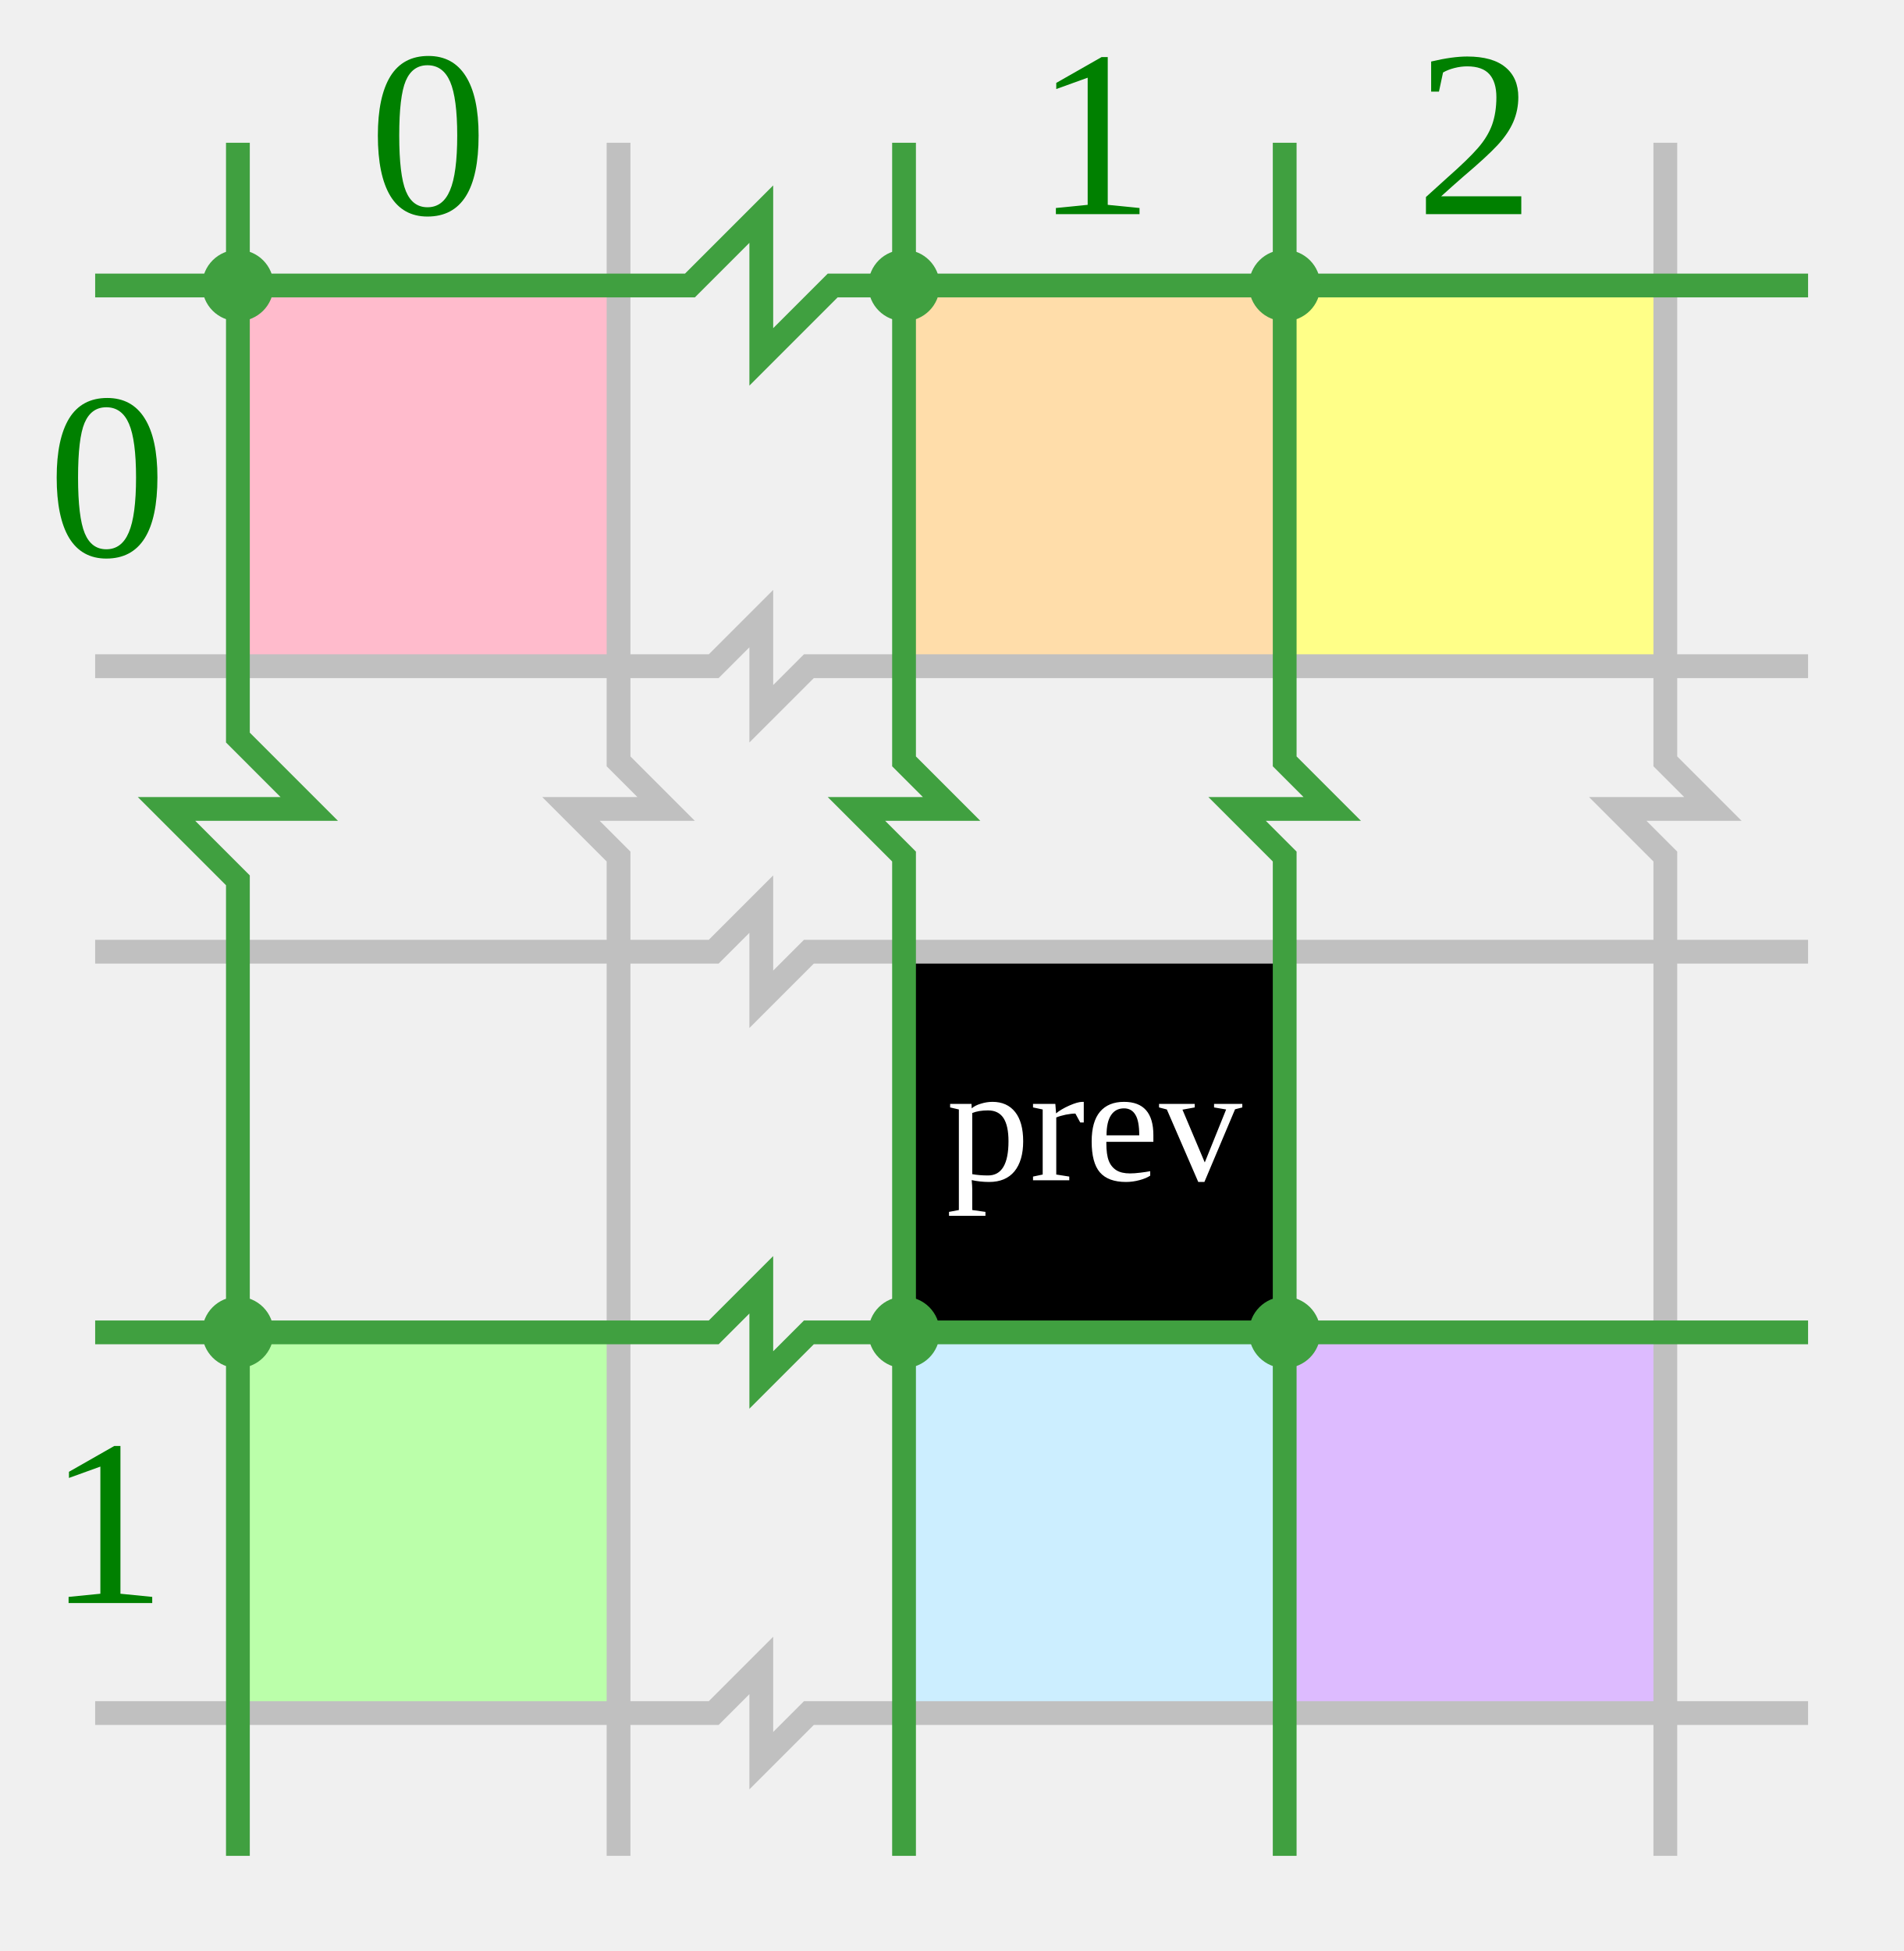
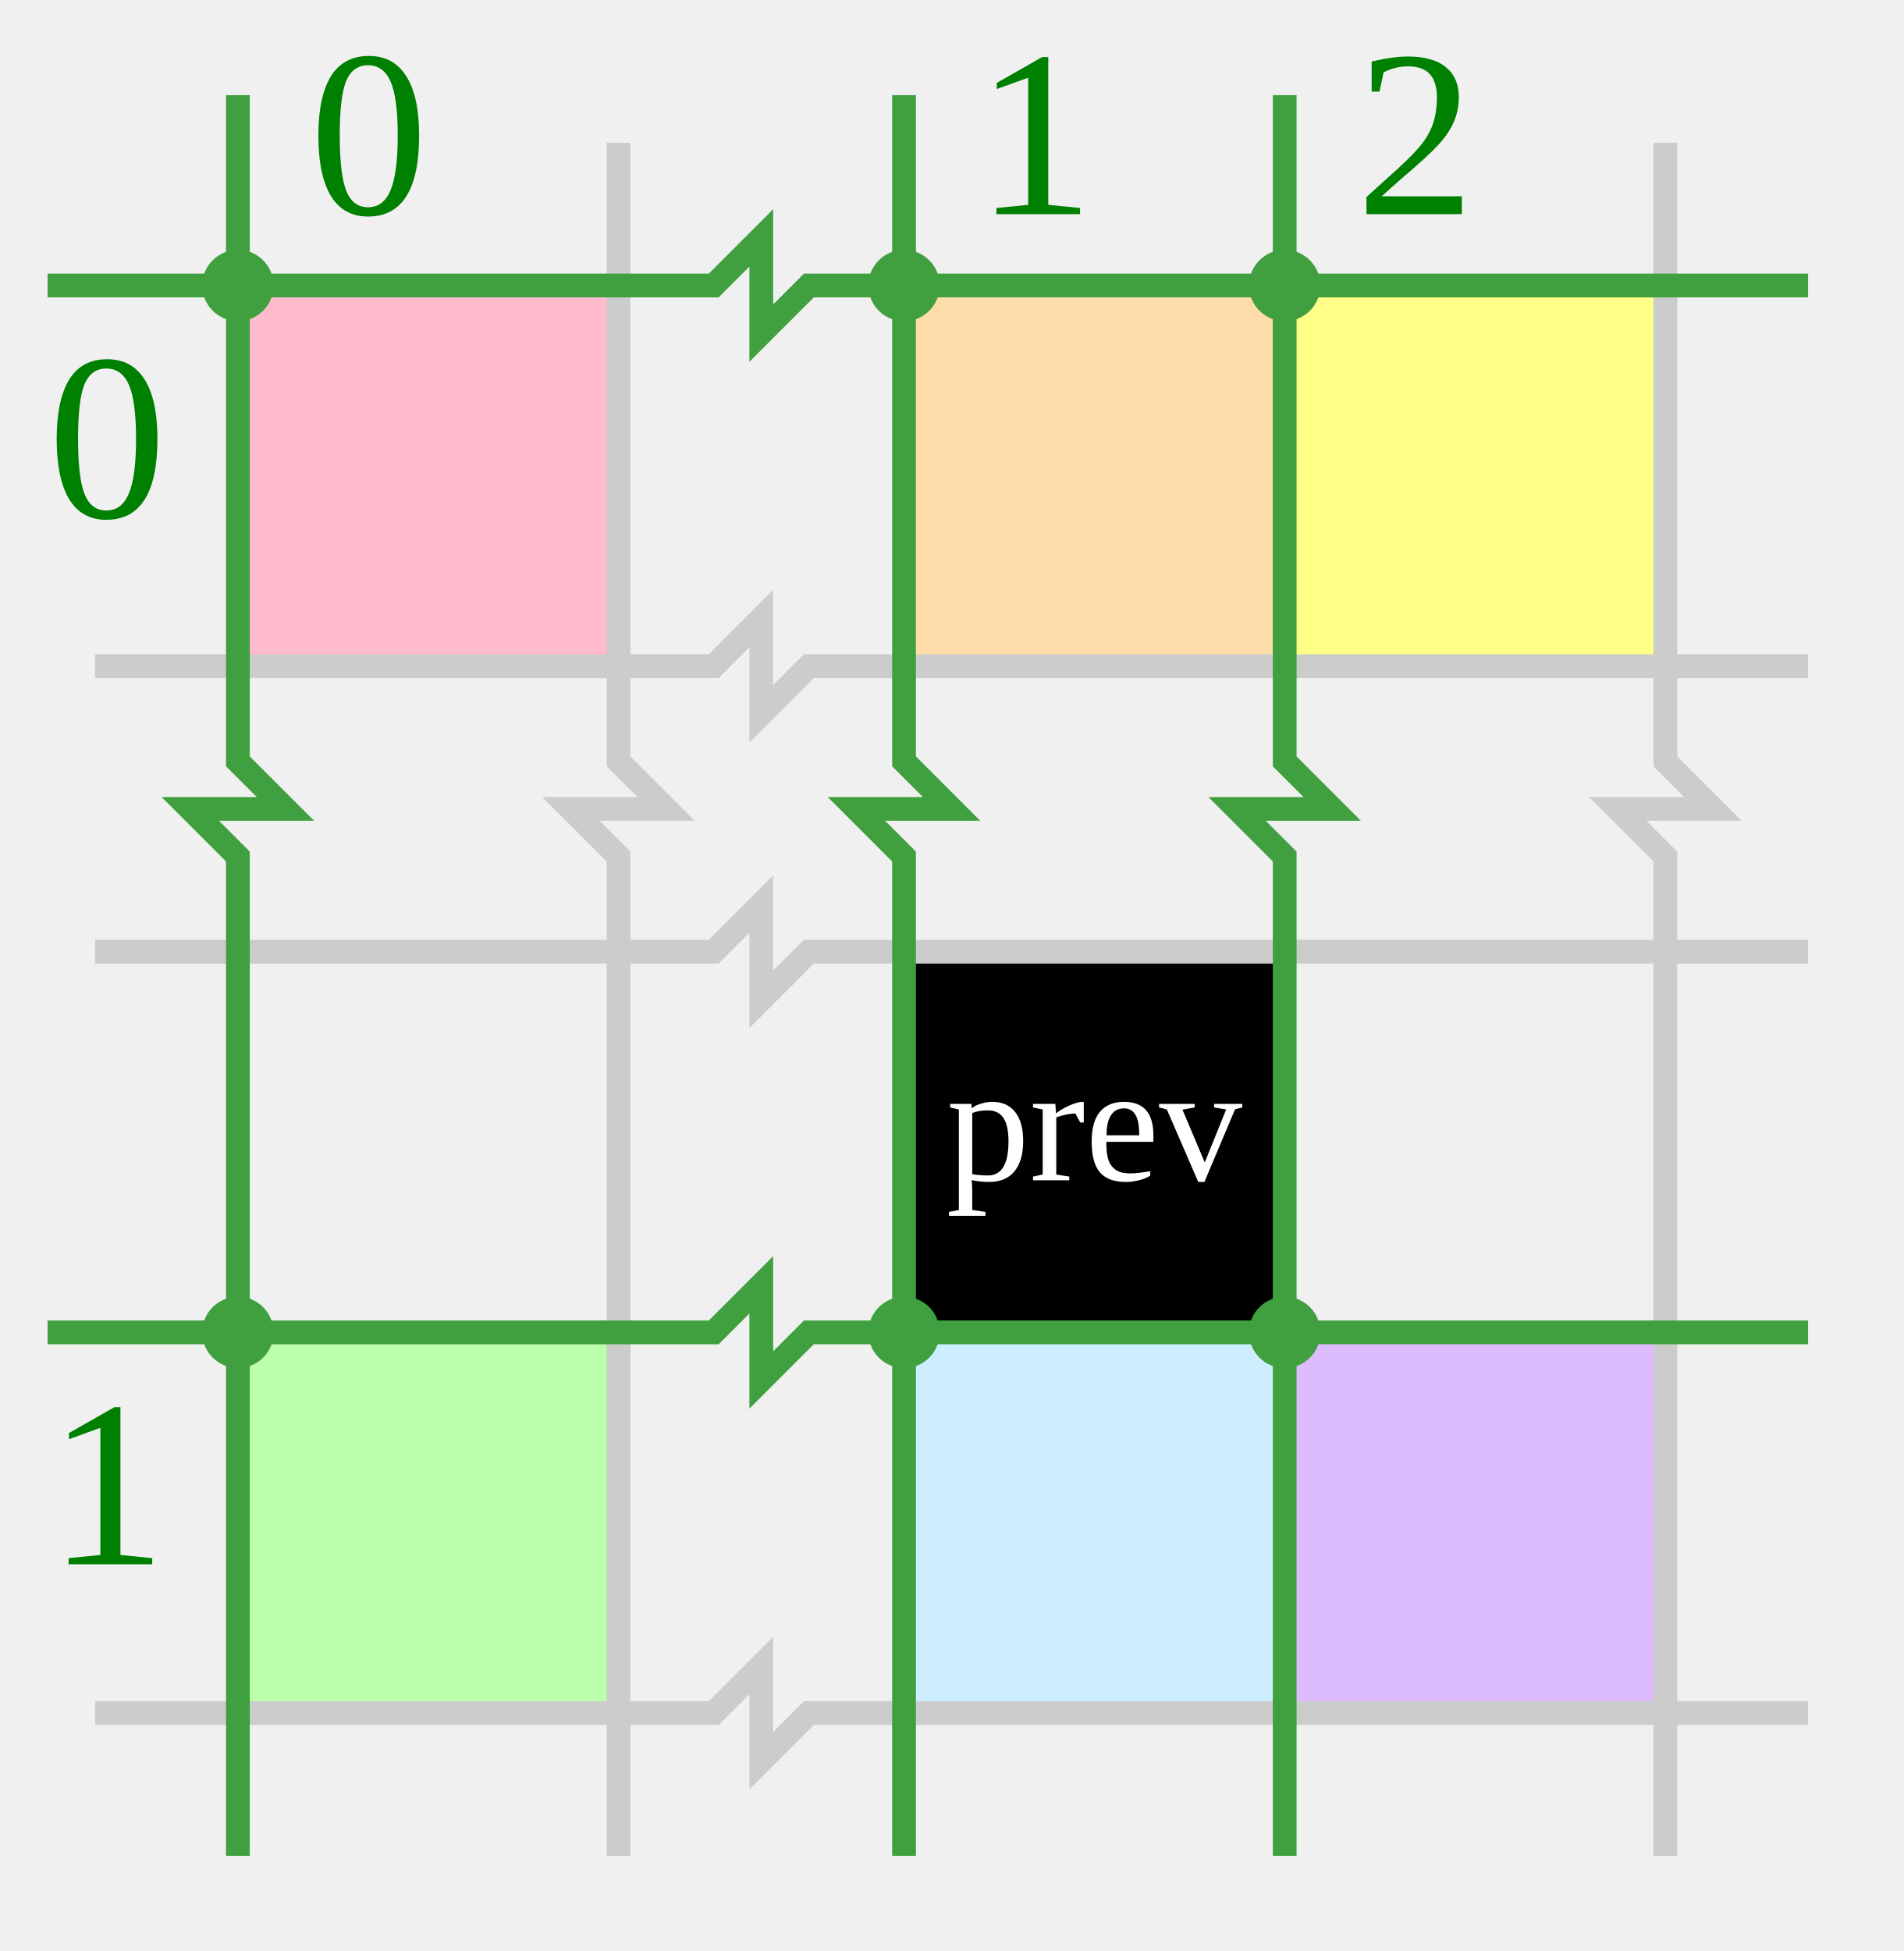
<svg xmlns="http://www.w3.org/2000/svg" viewBox="-20 -24 160 164" width="160" height="164">
	squares
	<g>
    <rect x="56" y="56" width="32" height="32" fill="black" />
    <text x="72" y="72" font-size="14" text-anchor="middle" dominant-baseline="middle" fill="white">prev</text>
    <rect x="0" y="0" width="32" height="32" fill="#FBC" />
    <rect x="56" y="0" width="32" height="32" fill="#FDA" />
    <rect x="88" y="0" width="32" height="32" fill="#FF8" />
    <rect x="0" y="88" width="32" height="32" fill="#BFA" />
    <rect x="56" y="88" width="32" height="32" fill="#CEF" />
    <rect x="88" y="88" width="32" height="32" fill="#DBF" />
  </g>
	x labels
- 	<text x="16" y="-6" font-size="20" text-anchor="middle" dominant-baseline="auto" fill="green">0</text>
-   <text x="72" y="-6" font-size="20" text-anchor="middle" dominant-baseline="auto" fill="green">1</text>
-   <text x="104" y="-6" font-size="20" text-anchor="middle" dominant-baseline="auto" fill="green">2</text>
+ 	<text x="6" y="-6" font-size="20" text-anchor="left" dominant-baseline="auto" fill="green">0</text>
+   <text x="62" y="-6" font-size="20" text-anchor="left" dominant-baseline="auto" fill="green">1</text>
+   <text x="94" y="-6" font-size="20" text-anchor="left" dominant-baseline="auto" fill="green">2</text>
	y labels
- 	<text x="-6" y="16" font-size="20" text-anchor="end" dominant-baseline="central" fill="green">0</text>
-   <text x="-6" y="104" font-size="20" text-anchor="end" dominant-baseline="central" fill="green">1</text>
+ 	<text x="-6" y="6" font-size="20" text-anchor="end" dominant-baseline="hanging" fill="green">0</text>
+   <text x="-6" y="94" font-size="20" text-anchor="end" dominant-baseline="hanging" fill="green">1</text>
  <g stroke-width="2" stroke="black" fill="none">
		gridlines
- 		<g stroke="silver">
+ 		<g stroke="#ccc" stroke-width="2">
      <path d="M-12,32 H0 h32 h8 l4,-4 v8 l4,-4 h8 h32 h32 h12" />
      <path d="M-12,56 H0 h32 h8 l4,-4 v8 l4,-4 h8 h32 h32 h12" />
      <path d="M-12,120 H0 h32 h8 l4,-4 v8 l4,-4 h8 h32 h32 h12" />
      <path d="M32,-12 V0 v32 v8 l4,4 h-8 l4,4 v8 v32 v32 v12" />
      <path d="M120,-12 V0 v32 v8 l4,4 h-8 l4,4 v8 v32 v32 v12" />
    </g>
		dark gridlines
		<g stroke="#40a040">
-       <path d="M56,-12 V0 v32 v8 l4,4 h-8 l4,4 v8 v32 v32 v12" />
-       <path d="M88,-12 V0 v32 v8 l4,4 h-8 l4,4 v8 v32 v32 v12" />
-       <path d="M-12,88 H0 h32 h8 l4,-4 v8 l4,-4 h8 h32 h32 h12" />
+       <path d="M56,-16 V0 v32 v8 l4,4 h-8 l4,4 v8 v32 v32 v12" />
+       <path d="M88,-16 V0 v32 v8 l4,4 h-8 l4,4 v8 v32 v32 v12" />
+       <path d="M-16,88 H0 h32 h8 l4,-4 v8 l4,-4 h8 h32 h32 h12" />
    </g>
		axes
		<g stroke="#40a040">
-       <path d="M-12,0 H0 h32 h6 l6,-6 v+12 l6,-6 h6 h32 h32 h12" />
-       <path d="M0,-12 V0 v32 v6 l6,+6 h-12 l6,+6 v6 v32 v32 v12" />
+       <path d="M0,-16 V0 v32 v8 l4,4 h-8 l4,4 v8 v32 v32 v12" />
+       <path d="M-16,0 H0 h32 h8 l4,-4 v8 l4,-4 h8 h32 h32 h12" />
    </g>
  </g>
	corners
	<g fill="#40a040">
    <circle cx="0" cy="0" r="3" />
    <circle cx="56" cy="0" r="3" />
    <circle cx="88" cy="0" r="3" />
    <circle cx="0" cy="88" r="3" />
    <circle cx="56" cy="88" r="3" />
    <circle cx="88" cy="88" r="3" />
  </g>
</svg>
